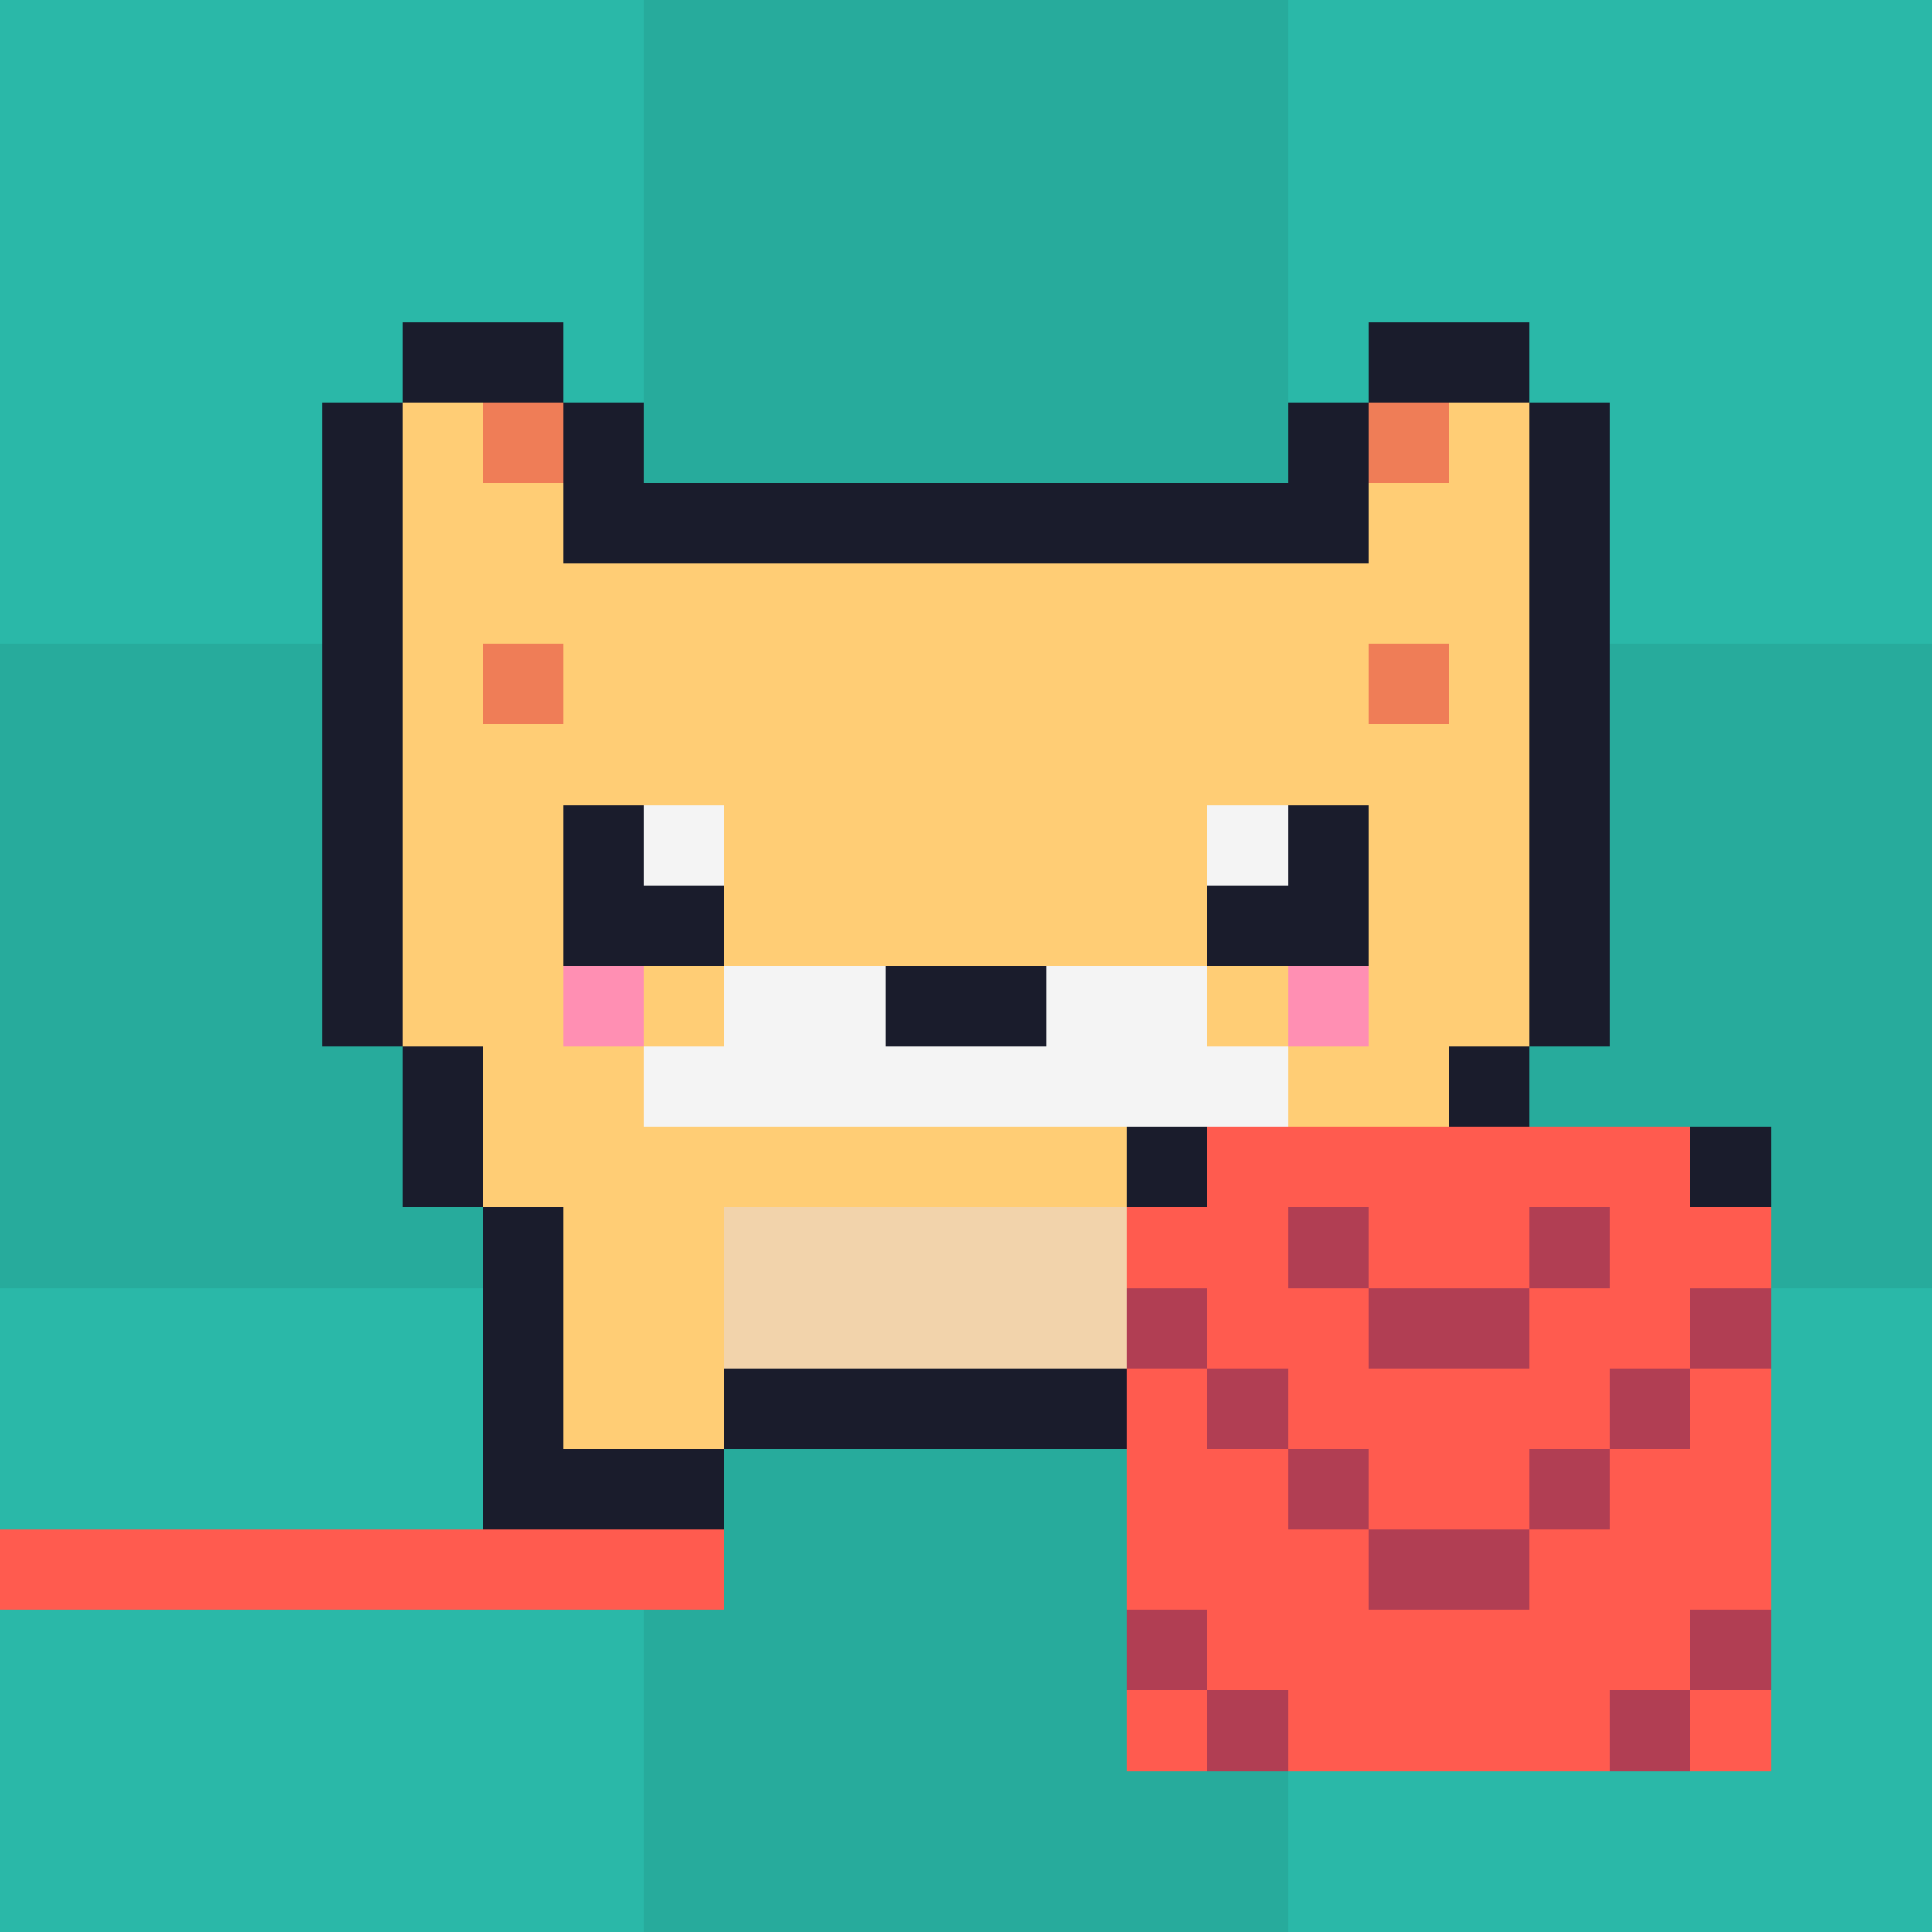
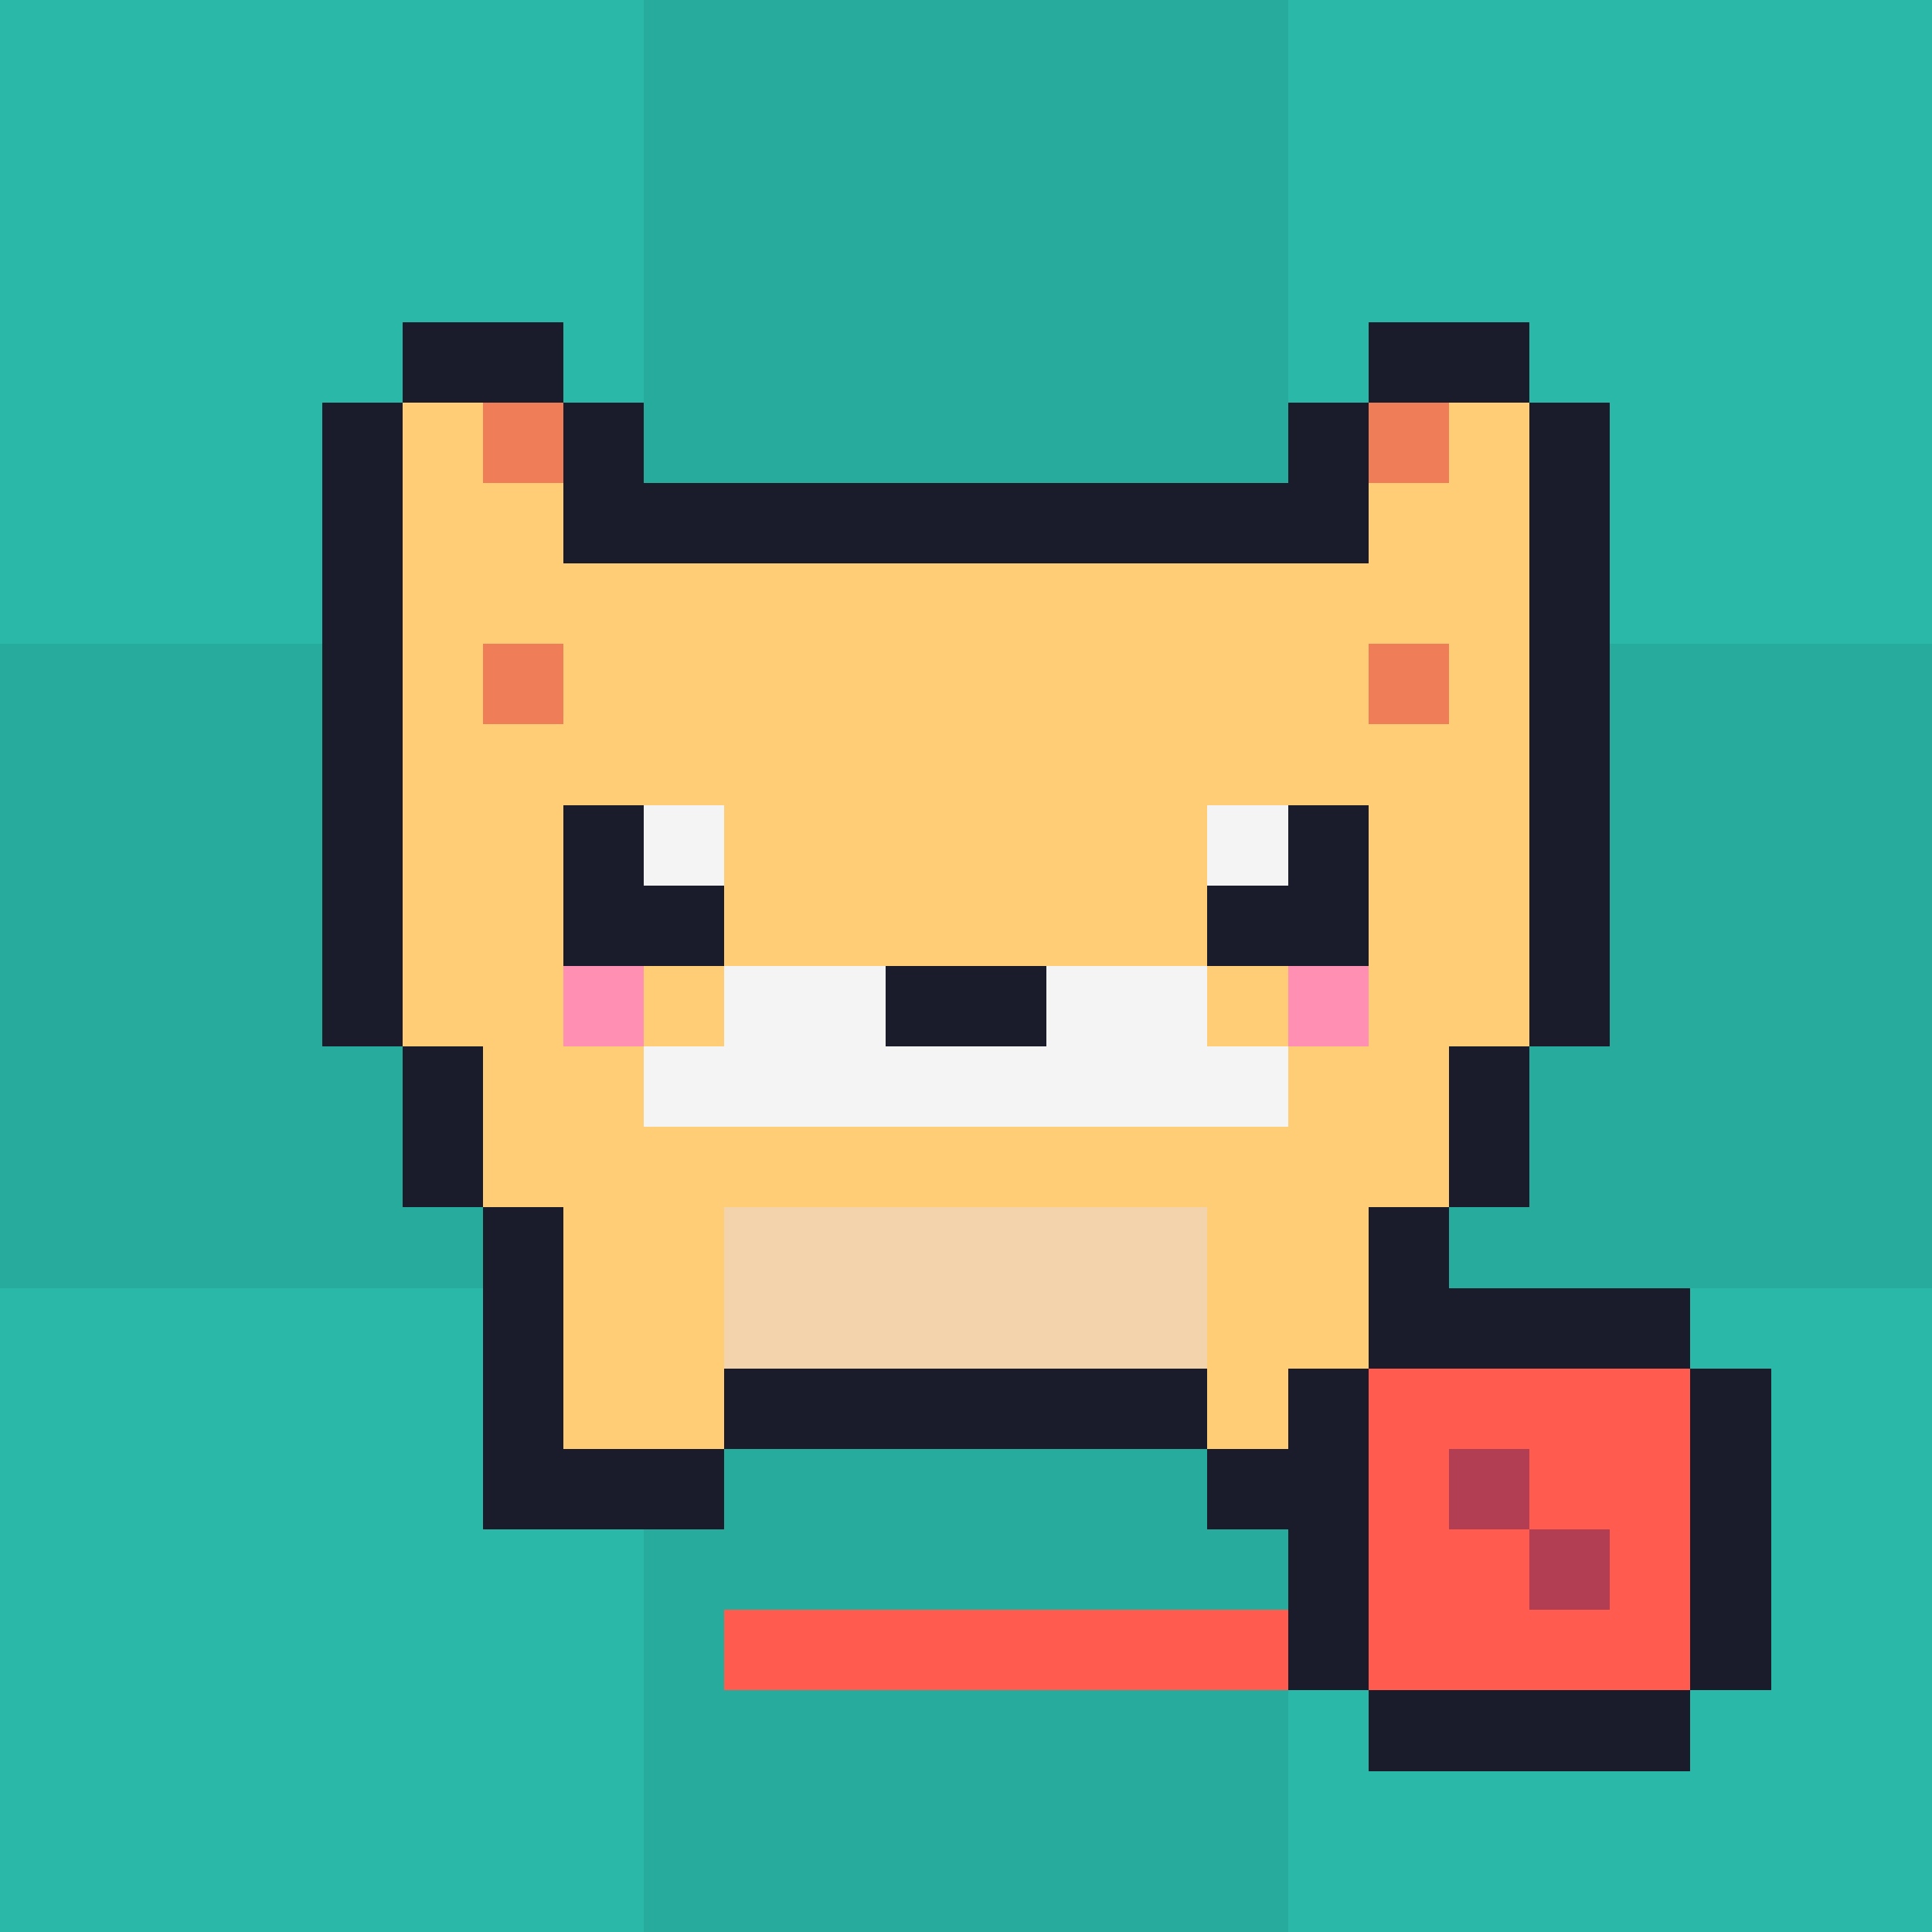
<svg xmlns="http://www.w3.org/2000/svg" viewBox="0 0 24 24" shape-rendering="crispEdges">
  <rect x="0" y="0" width="24" height="24" fill="#2ab8a8" />
  <rect x="8" y="0" width="8" height="8" fill="#27ab9c" />
  <rect x="0" y="8" width="8" height="8" fill="#27ab9c" />
  <rect x="16" y="8" width="8" height="8" fill="#27ab9c" />
  <rect x="8" y="16" width="8" height="8" fill="#27ab9c" />
-   <rect x="0" y="19" width="9" height="1" fill="#ff5b4f" />
-   <rect x="8" y="17" width="1" height="3" fill="#ff5b4f" />
  <rect x="5" y="4" width="1" height="1" fill="#1a1c2c" />
  <rect x="6" y="4" width="1" height="1" fill="#1a1c2c" />
  <rect x="17" y="4" width="1" height="1" fill="#1a1c2c" />
  <rect x="18" y="4" width="1" height="1" fill="#1a1c2c" />
  <rect x="4" y="5" width="1" height="1" fill="#1a1c2c" />
  <rect x="5" y="5" width="1" height="1" fill="#ffcd75" />
  <rect x="6" y="5" width="1" height="1" fill="#ef7d57" />
  <rect x="7" y="5" width="1" height="1" fill="#1a1c2c" />
  <rect x="16" y="5" width="1" height="1" fill="#1a1c2c" />
  <rect x="17" y="5" width="1" height="1" fill="#ef7d57" />
  <rect x="18" y="5" width="1" height="1" fill="#ffcd75" />
  <rect x="19" y="5" width="1" height="1" fill="#1a1c2c" />
  <rect x="4" y="6" width="1" height="1" fill="#1a1c2c" />
  <rect x="5" y="6" width="1" height="1" fill="#ffcd75" />
  <rect x="6" y="6" width="1" height="1" fill="#ffcd75" />
  <rect x="7" y="6" width="1" height="1" fill="#1a1c2c" />
  <rect x="8" y="6" width="1" height="1" fill="#1a1c2c" />
  <rect x="9" y="6" width="1" height="1" fill="#1a1c2c" />
  <rect x="10" y="6" width="1" height="1" fill="#1a1c2c" />
  <rect x="11" y="6" width="1" height="1" fill="#1a1c2c" />
  <rect x="12" y="6" width="1" height="1" fill="#1a1c2c" />
  <rect x="13" y="6" width="1" height="1" fill="#1a1c2c" />
  <rect x="14" y="6" width="1" height="1" fill="#1a1c2c" />
  <rect x="15" y="6" width="1" height="1" fill="#1a1c2c" />
  <rect x="16" y="6" width="1" height="1" fill="#1a1c2c" />
  <rect x="17" y="6" width="1" height="1" fill="#ffcd75" />
  <rect x="18" y="6" width="1" height="1" fill="#ffcd75" />
  <rect x="19" y="6" width="1" height="1" fill="#1a1c2c" />
  <rect x="4" y="7" width="1" height="1" fill="#1a1c2c" />
  <rect x="5" y="7" width="1" height="1" fill="#ffcd75" />
  <rect x="6" y="7" width="1" height="1" fill="#ffcd75" />
  <rect x="7" y="7" width="1" height="1" fill="#ffcd75" />
  <rect x="8" y="7" width="1" height="1" fill="#ffcd75" />
  <rect x="9" y="7" width="1" height="1" fill="#ffcd75" />
  <rect x="10" y="7" width="1" height="1" fill="#ffcd75" />
  <rect x="11" y="7" width="1" height="1" fill="#ffcd75" />
  <rect x="12" y="7" width="1" height="1" fill="#ffcd75" />
  <rect x="13" y="7" width="1" height="1" fill="#ffcd75" />
  <rect x="14" y="7" width="1" height="1" fill="#ffcd75" />
  <rect x="15" y="7" width="1" height="1" fill="#ffcd75" />
  <rect x="16" y="7" width="1" height="1" fill="#ffcd75" />
  <rect x="17" y="7" width="1" height="1" fill="#ffcd75" />
  <rect x="18" y="7" width="1" height="1" fill="#ffcd75" />
  <rect x="19" y="7" width="1" height="1" fill="#1a1c2c" />
  <rect x="4" y="8" width="1" height="1" fill="#1a1c2c" />
  <rect x="5" y="8" width="1" height="1" fill="#ffcd75" />
  <rect x="6" y="8" width="1" height="1" fill="#ef7d57" />
  <rect x="7" y="8" width="1" height="1" fill="#ffcd75" />
  <rect x="8" y="8" width="1" height="1" fill="#ffcd75" />
  <rect x="9" y="8" width="1" height="1" fill="#ffcd75" />
  <rect x="10" y="8" width="1" height="1" fill="#ffcd75" />
  <rect x="11" y="8" width="1" height="1" fill="#ffcd75" />
  <rect x="12" y="8" width="1" height="1" fill="#ffcd75" />
  <rect x="13" y="8" width="1" height="1" fill="#ffcd75" />
  <rect x="14" y="8" width="1" height="1" fill="#ffcd75" />
  <rect x="15" y="8" width="1" height="1" fill="#ffcd75" />
  <rect x="16" y="8" width="1" height="1" fill="#ffcd75" />
  <rect x="17" y="8" width="1" height="1" fill="#ef7d57" />
  <rect x="18" y="8" width="1" height="1" fill="#ffcd75" />
  <rect x="19" y="8" width="1" height="1" fill="#1a1c2c" />
  <rect x="4" y="9" width="1" height="1" fill="#1a1c2c" />
  <rect x="5" y="9" width="1" height="1" fill="#ffcd75" />
  <rect x="6" y="9" width="1" height="1" fill="#ffcd75" />
  <rect x="7" y="9" width="1" height="1" fill="#ffcd75" />
  <rect x="8" y="9" width="1" height="1" fill="#ffcd75" />
  <rect x="9" y="9" width="1" height="1" fill="#ffcd75" />
  <rect x="10" y="9" width="1" height="1" fill="#ffcd75" />
  <rect x="11" y="9" width="1" height="1" fill="#ffcd75" />
  <rect x="12" y="9" width="1" height="1" fill="#ffcd75" />
  <rect x="13" y="9" width="1" height="1" fill="#ffcd75" />
  <rect x="14" y="9" width="1" height="1" fill="#ffcd75" />
  <rect x="15" y="9" width="1" height="1" fill="#ffcd75" />
  <rect x="16" y="9" width="1" height="1" fill="#ffcd75" />
  <rect x="17" y="9" width="1" height="1" fill="#ffcd75" />
  <rect x="18" y="9" width="1" height="1" fill="#ffcd75" />
  <rect x="19" y="9" width="1" height="1" fill="#1a1c2c" />
  <rect x="4" y="10" width="1" height="1" fill="#1a1c2c" />
  <rect x="5" y="10" width="1" height="1" fill="#ffcd75" />
  <rect x="6" y="10" width="1" height="1" fill="#ffcd75" />
  <rect x="7" y="10" width="1" height="1" fill="#1a1c2c" />
  <rect x="8" y="10" width="1" height="1" fill="#f4f4f4" />
  <rect x="9" y="10" width="1" height="1" fill="#ffcd75" />
  <rect x="10" y="10" width="1" height="1" fill="#ffcd75" />
  <rect x="11" y="10" width="1" height="1" fill="#ffcd75" />
  <rect x="12" y="10" width="1" height="1" fill="#ffcd75" />
  <rect x="13" y="10" width="1" height="1" fill="#ffcd75" />
  <rect x="14" y="10" width="1" height="1" fill="#ffcd75" />
  <rect x="15" y="10" width="1" height="1" fill="#f4f4f4" />
  <rect x="16" y="10" width="1" height="1" fill="#1a1c2c" />
  <rect x="17" y="10" width="1" height="1" fill="#ffcd75" />
  <rect x="18" y="10" width="1" height="1" fill="#ffcd75" />
  <rect x="19" y="10" width="1" height="1" fill="#1a1c2c" />
  <rect x="4" y="11" width="1" height="1" fill="#1a1c2c" />
  <rect x="5" y="11" width="1" height="1" fill="#ffcd75" />
  <rect x="6" y="11" width="1" height="1" fill="#ffcd75" />
  <rect x="7" y="11" width="1" height="1" fill="#1a1c2c" />
  <rect x="8" y="11" width="1" height="1" fill="#1a1c2c" />
  <rect x="9" y="11" width="1" height="1" fill="#ffcd75" />
  <rect x="10" y="11" width="1" height="1" fill="#ffcd75" />
  <rect x="11" y="11" width="1" height="1" fill="#ffcd75" />
  <rect x="12" y="11" width="1" height="1" fill="#ffcd75" />
  <rect x="13" y="11" width="1" height="1" fill="#ffcd75" />
  <rect x="14" y="11" width="1" height="1" fill="#ffcd75" />
  <rect x="15" y="11" width="1" height="1" fill="#1a1c2c" />
  <rect x="16" y="11" width="1" height="1" fill="#1a1c2c" />
  <rect x="17" y="11" width="1" height="1" fill="#ffcd75" />
  <rect x="18" y="11" width="1" height="1" fill="#ffcd75" />
  <rect x="19" y="11" width="1" height="1" fill="#1a1c2c" />
  <rect x="4" y="12" width="1" height="1" fill="#1a1c2c" />
  <rect x="5" y="12" width="1" height="1" fill="#ffcd75" />
  <rect x="6" y="12" width="1" height="1" fill="#ffcd75" />
  <rect x="7" y="12" width="1" height="1" fill="#ff8fb3" />
  <rect x="8" y="12" width="1" height="1" fill="#ffcd75" />
  <rect x="9" y="12" width="1" height="1" fill="#f4f4f4" />
  <rect x="10" y="12" width="1" height="1" fill="#f4f4f4" />
  <rect x="11" y="12" width="1" height="1" fill="#1a1c2c" />
  <rect x="12" y="12" width="1" height="1" fill="#1a1c2c" />
  <rect x="13" y="12" width="1" height="1" fill="#f4f4f4" />
  <rect x="14" y="12" width="1" height="1" fill="#f4f4f4" />
  <rect x="15" y="12" width="1" height="1" fill="#ffcd75" />
  <rect x="16" y="12" width="1" height="1" fill="#ff8fb3" />
  <rect x="17" y="12" width="1" height="1" fill="#ffcd75" />
  <rect x="18" y="12" width="1" height="1" fill="#ffcd75" />
  <rect x="19" y="12" width="1" height="1" fill="#1a1c2c" />
  <rect x="5" y="13" width="1" height="1" fill="#1a1c2c" />
  <rect x="6" y="13" width="1" height="1" fill="#ffcd75" />
  <rect x="7" y="13" width="1" height="1" fill="#ffcd75" />
  <rect x="8" y="13" width="1" height="1" fill="#f4f4f4" />
  <rect x="9" y="13" width="1" height="1" fill="#f4f4f4" />
  <rect x="10" y="13" width="1" height="1" fill="#f4f4f4" />
  <rect x="11" y="13" width="1" height="1" fill="#f4f4f4" />
  <rect x="12" y="13" width="1" height="1" fill="#f4f4f4" />
  <rect x="13" y="13" width="1" height="1" fill="#f4f4f4" />
  <rect x="14" y="13" width="1" height="1" fill="#f4f4f4" />
  <rect x="15" y="13" width="1" height="1" fill="#f4f4f4" />
  <rect x="16" y="13" width="1" height="1" fill="#ffcd75" />
  <rect x="17" y="13" width="1" height="1" fill="#ffcd75" />
  <rect x="18" y="13" width="1" height="1" fill="#1a1c2c" />
  <rect x="5" y="14" width="1" height="1" fill="#1a1c2c" />
  <rect x="6" y="14" width="1" height="1" fill="#ffcd75" />
  <rect x="7" y="14" width="1" height="1" fill="#ffcd75" />
  <rect x="8" y="14" width="1" height="1" fill="#ffcd75" />
  <rect x="9" y="14" width="1" height="1" fill="#ffcd75" />
  <rect x="10" y="14" width="1" height="1" fill="#ffcd75" />
  <rect x="11" y="14" width="1" height="1" fill="#ffcd75" />
  <rect x="12" y="14" width="1" height="1" fill="#ffcd75" />
  <rect x="13" y="14" width="1" height="1" fill="#ffcd75" />
  <rect x="14" y="14" width="1" height="1" fill="#ffcd75" />
  <rect x="15" y="14" width="1" height="1" fill="#ffcd75" />
  <rect x="16" y="14" width="1" height="1" fill="#ffcd75" />
  <rect x="17" y="14" width="1" height="1" fill="#ffcd75" />
  <rect x="18" y="14" width="1" height="1" fill="#1a1c2c" />
  <rect x="6" y="15" width="1" height="1" fill="#1a1c2c" />
  <rect x="7" y="15" width="1" height="1" fill="#ffcd75" />
  <rect x="8" y="15" width="1" height="1" fill="#ffcd75" />
  <rect x="9" y="15" width="1" height="1" fill="#f2d3ab" />
  <rect x="10" y="15" width="1" height="1" fill="#f2d3ab" />
  <rect x="11" y="15" width="1" height="1" fill="#f2d3ab" />
  <rect x="12" y="15" width="1" height="1" fill="#f2d3ab" />
  <rect x="13" y="15" width="1" height="1" fill="#f2d3ab" />
  <rect x="14" y="15" width="1" height="1" fill="#f2d3ab" />
  <rect x="15" y="15" width="1" height="1" fill="#ffcd75" />
  <rect x="16" y="15" width="1" height="1" fill="#ffcd75" />
  <rect x="17" y="15" width="1" height="1" fill="#1a1c2c" />
  <rect x="6" y="16" width="1" height="1" fill="#1a1c2c" />
  <rect x="7" y="16" width="1" height="1" fill="#ffcd75" />
  <rect x="8" y="16" width="1" height="1" fill="#ffcd75" />
  <rect x="9" y="16" width="1" height="1" fill="#f2d3ab" />
  <rect x="10" y="16" width="1" height="1" fill="#f2d3ab" />
  <rect x="11" y="16" width="1" height="1" fill="#f2d3ab" />
  <rect x="12" y="16" width="1" height="1" fill="#f2d3ab" />
  <rect x="13" y="16" width="1" height="1" fill="#f2d3ab" />
  <rect x="14" y="16" width="1" height="1" fill="#f2d3ab" />
  <rect x="15" y="16" width="1" height="1" fill="#ffcd75" />
  <rect x="16" y="16" width="1" height="1" fill="#ffcd75" />
  <rect x="17" y="16" width="1" height="1" fill="#1a1c2c" />
  <rect x="6" y="17" width="1" height="1" fill="#1a1c2c" />
  <rect x="7" y="17" width="1" height="1" fill="#ffcd75" />
  <rect x="8" y="17" width="1" height="1" fill="#ffcd75" />
  <rect x="9" y="17" width="1" height="1" fill="#1a1c2c" />
  <rect x="10" y="17" width="1" height="1" fill="#1a1c2c" />
  <rect x="11" y="17" width="1" height="1" fill="#1a1c2c" />
  <rect x="12" y="17" width="1" height="1" fill="#1a1c2c" />
  <rect x="13" y="17" width="1" height="1" fill="#1a1c2c" />
  <rect x="14" y="17" width="1" height="1" fill="#1a1c2c" />
  <rect x="15" y="17" width="1" height="1" fill="#ffcd75" />
  <rect x="16" y="17" width="1" height="1" fill="#ffcd75" />
  <rect x="17" y="17" width="1" height="1" fill="#1a1c2c" />
  <rect x="6" y="18" width="1" height="1" fill="#1a1c2c" />
  <rect x="7" y="18" width="1" height="1" fill="#1a1c2c" />
  <rect x="8" y="18" width="1" height="1" fill="#1a1c2c" />
  <rect x="15" y="18" width="1" height="1" fill="#1a1c2c" />
  <rect x="16" y="18" width="1" height="1" fill="#1a1c2c" />
  <rect x="17" y="18" width="1" height="1" fill="#1a1c2c" />
-   <rect x="14" y="14" width="1" height="1" fill="#1a1c2c" />
-   <rect x="15" y="14" width="1" height="1" fill="#ff5b4f" />
-   <rect x="16" y="14" width="1" height="1" fill="#ff5b4f" />
-   <rect x="17" y="14" width="1" height="1" fill="#ff5b4f" />
-   <rect x="18" y="14" width="1" height="1" fill="#ff5b4f" />
-   <rect x="19" y="14" width="1" height="1" fill="#ff5b4f" />
-   <rect x="20" y="14" width="1" height="1" fill="#ff5b4f" />
-   <rect x="21" y="14" width="1" height="1" fill="#1a1c2c" />
-   <rect x="14" y="15" width="1" height="1" fill="#ff5b4f" />
-   <rect x="15" y="15" width="1" height="1" fill="#ff5b4f" />
-   <rect x="16" y="15" width="1" height="1" fill="#b13e53" />
-   <rect x="17" y="15" width="1" height="1" fill="#ff5b4f" />
-   <rect x="18" y="15" width="1" height="1" fill="#ff5b4f" />
-   <rect x="19" y="15" width="1" height="1" fill="#b13e53" />
-   <rect x="20" y="15" width="1" height="1" fill="#ff5b4f" />
-   <rect x="21" y="15" width="1" height="1" fill="#ff5b4f" />
-   <rect x="14" y="16" width="1" height="1" fill="#b13e53" />
-   <rect x="15" y="16" width="1" height="1" fill="#ff5b4f" />
-   <rect x="16" y="16" width="1" height="1" fill="#ff5b4f" />
-   <rect x="17" y="16" width="1" height="1" fill="#b13e53" />
-   <rect x="18" y="16" width="1" height="1" fill="#b13e53" />
-   <rect x="19" y="16" width="1" height="1" fill="#ff5b4f" />
-   <rect x="20" y="16" width="1" height="1" fill="#ff5b4f" />
-   <rect x="21" y="16" width="1" height="1" fill="#b13e53" />
-   <rect x="14" y="17" width="1" height="1" fill="#ff5b4f" />
-   <rect x="15" y="17" width="1" height="1" fill="#b13e53" />
-   <rect x="16" y="17" width="1" height="1" fill="#ff5b4f" />
+   <rect x="9" y="20" width="8" height="1" fill="#ff5b4f" />
+   <rect x="17" y="16" width="1" height="1" fill="#1a1c2c" />
+   <rect x="18" y="16" width="1" height="1" fill="#1a1c2c" />
+   <rect x="19" y="16" width="1" height="1" fill="#1a1c2c" />
+   <rect x="20" y="16" width="1" height="1" fill="#1a1c2c" />
+   <rect x="16" y="17" width="1" height="1" fill="#1a1c2c" />
  <rect x="17" y="17" width="1" height="1" fill="#ff5b4f" />
  <rect x="18" y="17" width="1" height="1" fill="#ff5b4f" />
  <rect x="19" y="17" width="1" height="1" fill="#ff5b4f" />
-   <rect x="20" y="17" width="1" height="1" fill="#b13e53" />
-   <rect x="21" y="17" width="1" height="1" fill="#ff5b4f" />
-   <rect x="14" y="18" width="1" height="1" fill="#ff5b4f" />
-   <rect x="15" y="18" width="1" height="1" fill="#ff5b4f" />
-   <rect x="16" y="18" width="1" height="1" fill="#b13e53" />
+   <rect x="20" y="17" width="1" height="1" fill="#ff5b4f" />
+   <rect x="21" y="17" width="1" height="1" fill="#1a1c2c" />
+   <rect x="16" y="18" width="1" height="1" fill="#1a1c2c" />
  <rect x="17" y="18" width="1" height="1" fill="#ff5b4f" />
-   <rect x="18" y="18" width="1" height="1" fill="#ff5b4f" />
-   <rect x="19" y="18" width="1" height="1" fill="#b13e53" />
+   <rect x="18" y="18" width="1" height="1" fill="#b13e53" />
+   <rect x="19" y="18" width="1" height="1" fill="#ff5b4f" />
  <rect x="20" y="18" width="1" height="1" fill="#ff5b4f" />
-   <rect x="21" y="18" width="1" height="1" fill="#ff5b4f" />
-   <rect x="14" y="19" width="1" height="1" fill="#ff5b4f" />
-   <rect x="15" y="19" width="1" height="1" fill="#ff5b4f" />
-   <rect x="16" y="19" width="1" height="1" fill="#ff5b4f" />
-   <rect x="17" y="19" width="1" height="1" fill="#b13e53" />
-   <rect x="18" y="19" width="1" height="1" fill="#b13e53" />
-   <rect x="19" y="19" width="1" height="1" fill="#ff5b4f" />
+   <rect x="21" y="18" width="1" height="1" fill="#1a1c2c" />
+   <rect x="16" y="19" width="1" height="1" fill="#1a1c2c" />
+   <rect x="17" y="19" width="1" height="1" fill="#ff5b4f" />
+   <rect x="18" y="19" width="1" height="1" fill="#ff5b4f" />
+   <rect x="19" y="19" width="1" height="1" fill="#b13e53" />
  <rect x="20" y="19" width="1" height="1" fill="#ff5b4f" />
-   <rect x="21" y="19" width="1" height="1" fill="#ff5b4f" />
-   <rect x="14" y="20" width="1" height="1" fill="#b13e53" />
-   <rect x="15" y="20" width="1" height="1" fill="#ff5b4f" />
-   <rect x="16" y="20" width="1" height="1" fill="#ff5b4f" />
+   <rect x="21" y="19" width="1" height="1" fill="#1a1c2c" />
+   <rect x="16" y="20" width="1" height="1" fill="#1a1c2c" />
  <rect x="17" y="20" width="1" height="1" fill="#ff5b4f" />
  <rect x="18" y="20" width="1" height="1" fill="#ff5b4f" />
  <rect x="19" y="20" width="1" height="1" fill="#ff5b4f" />
  <rect x="20" y="20" width="1" height="1" fill="#ff5b4f" />
-   <rect x="21" y="20" width="1" height="1" fill="#b13e53" />
-   <rect x="14" y="21" width="1" height="1" fill="#ff5b4f" />
-   <rect x="15" y="21" width="1" height="1" fill="#b13e53" />
-   <rect x="16" y="21" width="1" height="1" fill="#ff5b4f" />
-   <rect x="17" y="21" width="1" height="1" fill="#ff5b4f" />
-   <rect x="18" y="21" width="1" height="1" fill="#ff5b4f" />
-   <rect x="19" y="21" width="1" height="1" fill="#ff5b4f" />
-   <rect x="20" y="21" width="1" height="1" fill="#b13e53" />
-   <rect x="21" y="21" width="1" height="1" fill="#ff5b4f" />
+   <rect x="21" y="20" width="1" height="1" fill="#1a1c2c" />
+   <rect x="17" y="21" width="1" height="1" fill="#1a1c2c" />
+   <rect x="18" y="21" width="1" height="1" fill="#1a1c2c" />
+   <rect x="19" y="21" width="1" height="1" fill="#1a1c2c" />
+   <rect x="20" y="21" width="1" height="1" fill="#1a1c2c" />
</svg>
